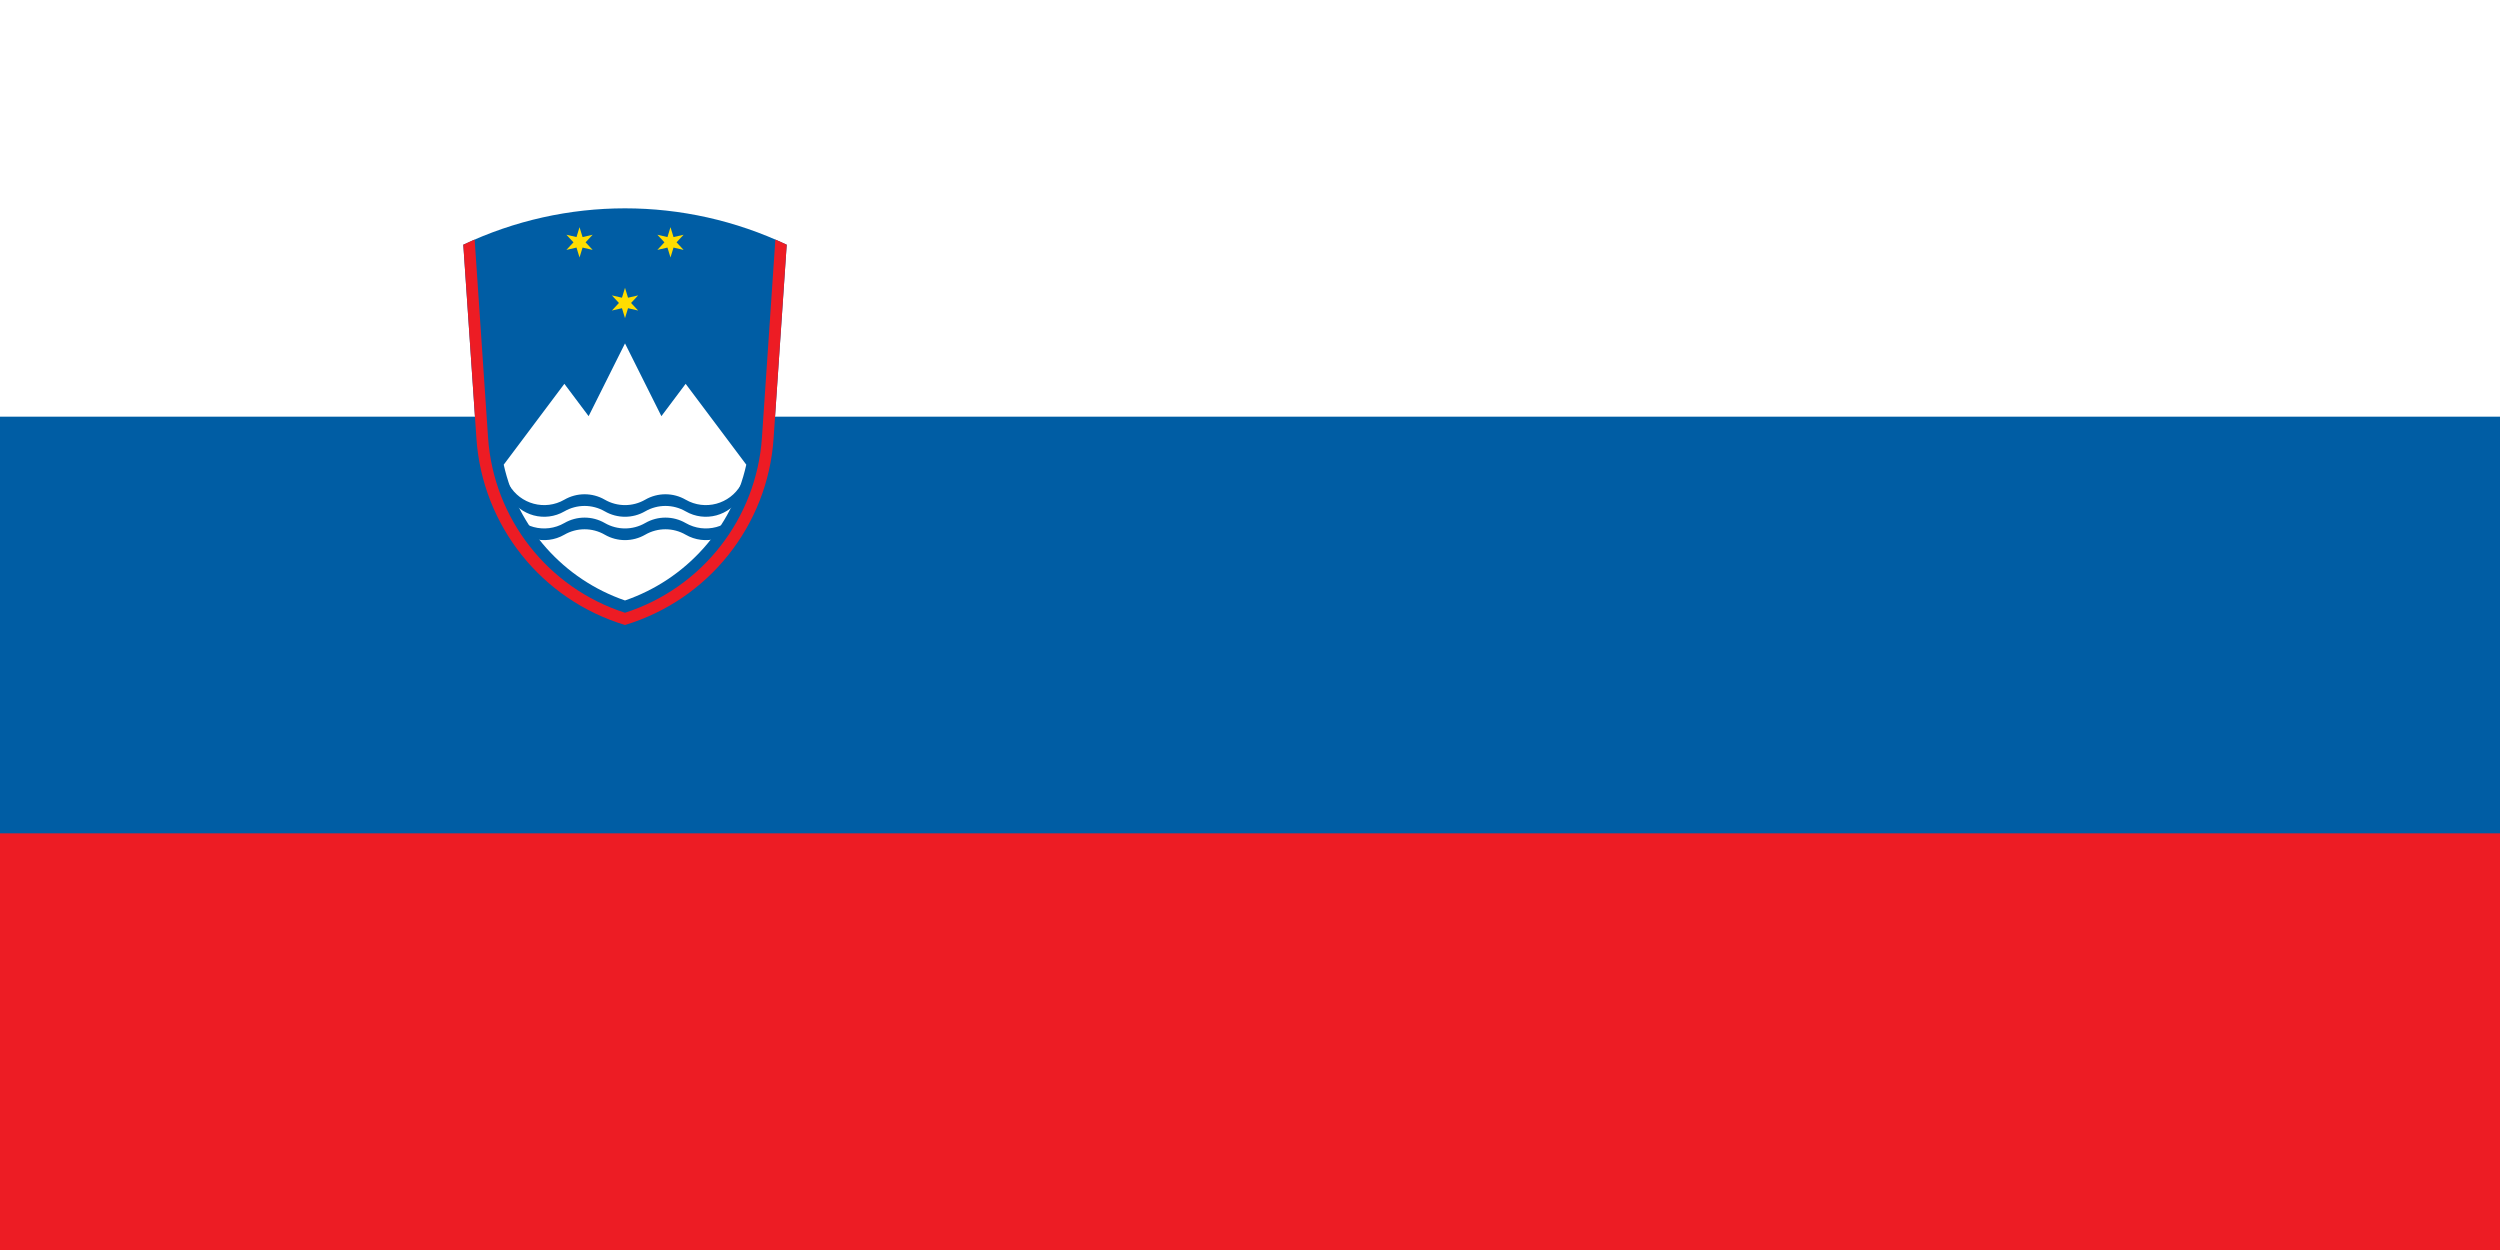
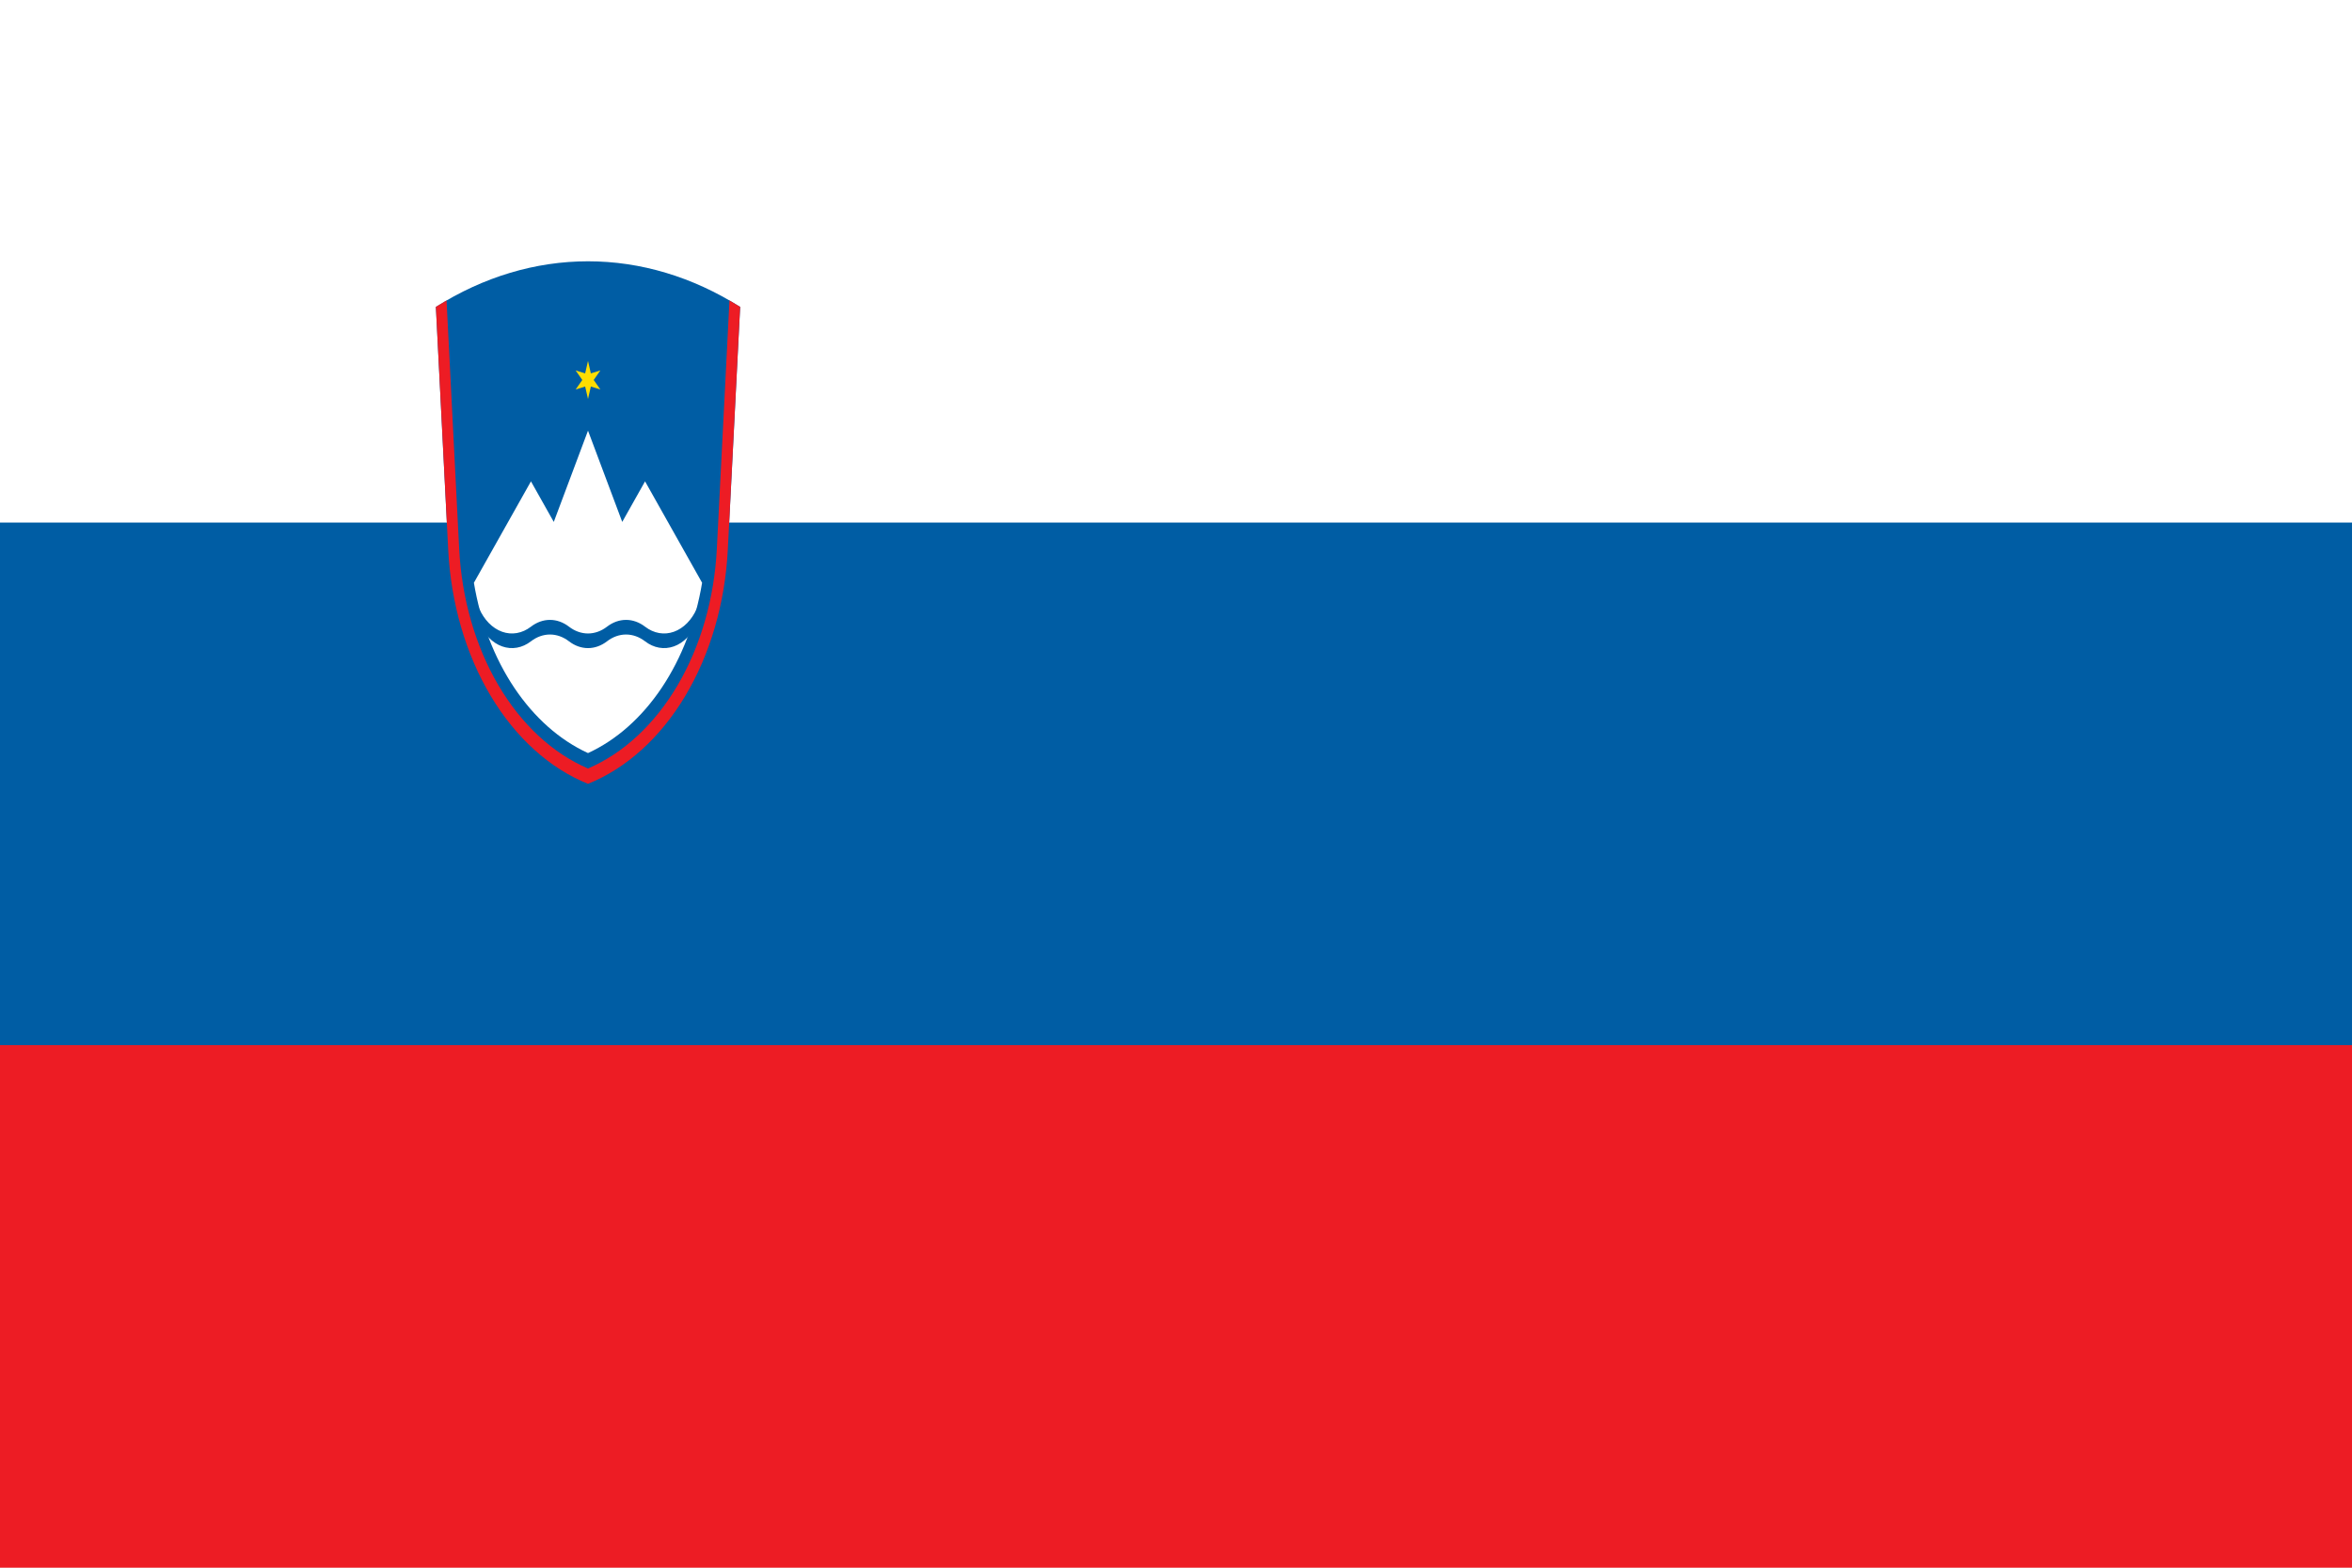
- <svg xmlns="http://www.w3.org/2000/svg" xmlns:xlink="http://www.w3.org/1999/xlink" height="600" width="1200" version="1.1" viewBox="0 0 12 6">
-   <rect width="12" fill="#ed1c24" height="6" />
-   <rect width="12" fill="#005da4" height="4" />
-   <rect width="12" fill="#fff" height="2" />
-   <g transform="translate(2.2238 1) scale(.12937)">
-     <svg width="12" viewBox="-120 -190.223 240 309.188" height="15.459">
-       <path d="m110.26-19.478l9.74-143.75a280.22 280.22 0 0 0 -240 0l9.74 143.75a155.61 155.61 0 0 0 110.26 138.45 155.61 155.61 0 0 0 110.26 -138.45" fill="#005da4" />
-       <path d="m-90 0a138.29 138.29 0 0 0 90 100.77 138.29 138.29 0 0 0 90 -100.77l-45-60-18 24-27-54-27 54-18-24-45 60" fill="#fff" />
-       <g id="wave" fill="#005da4" transform="scale(5) translate(0 5.1962)">
-         <path d="m-17.196-2.196a6 6 0 0 0 8.196 2.196 6 6 0 0 1 6 0 6 6 0 0 0 6 0 6 6 0 0 1 6 0 6 6 0 0 0 8.196 -2.196v1.732a6 6 0 0 1 -8.196 2.196 6 6 0 0 0 -6 0 6 6 0 0 1 -6 0 6 6 0 0 0 -6 0 6 6 0 0 1 -8.196 -2.196z" />
-       </g>
-       <use xlink:href="#wave" transform="translate(0 17.321)" />
-       <g id="s" transform="translate(0,-120) scale(2.25)">
-         <path stroke-width=".2" d="m0-5l1 3.268 3.33-0.768-2.33 2.5 2.33 2.5-3.33-0.768-1 3.268-1-3.268-3.33 0.768 2.33-2.5-2.33-2.5 3.33 0.768z" fill="#fd0" />
-       </g>
-       <use xlink:href="#s" transform="translate(-33.75,-45)" />
-       <use xlink:href="#s" transform="translate(33.75,-45)" />
-       <path d="m-111.58-167.05l9.96 146.99a146.95 146.95 0 0 0 101.62 129.95 146.95 146.95 0 0 0 101.62 -129.95l9.96-146.99a280.22 280.22 0 0 0 8.42 3.82l-9.74 143.75a155.61 155.61 0 0 1 -110.26 138.45 155.61 155.61 0 0 1 -110.26 -138.45l-9.74-143.75a280.22 280.22 0 0 0 8.42 -3.82" fill="#ed1c24" />
-     </svg>
+ <svg xmlns="http://www.w3.org/2000/svg" width="900" height="600" viewBox="0 0 900 600" fill="none">
+   <path d="M900 0H0V600H900V0Z" fill="#ED1C24" />
+   <path d="M900 0H0V400H900V0Z" fill="#005DA4" />
+   <path d="M900 0H0V200H900V0Z" fill="white" />
+   <g clip-path="url(#clip0_103_2783)">
+     <path d="M278.502 210.447L283.227 117.465C265.032 105.968 245.148 100.004 225.012 100.004C204.877 100.004 184.993 105.968 166.797 117.465L171.522 210.447C172.559 230.852 178.233 250.353 187.788 266.351C197.344 282.35 210.328 294.087 225.012 300.001C239.696 294.087 252.68 282.35 262.236 266.351C271.792 250.353 277.466 230.852 278.502 210.447" fill="#005DA4" />
+     <path d="M181.34 223.042C183.829 237.979 189.15 251.814 196.794 263.226C204.439 274.638 214.15 283.245 225.002 288.223C235.853 283.245 245.564 274.638 253.209 263.226C260.853 251.814 266.174 237.979 268.663 223.042L246.832 184.232L238.1 199.756L225.002 164.827L211.903 199.756L203.171 184.232L181.34 223.042Z" fill="white" />
+     <path d="M183.291 232.745C184.246 234.952 185.518 236.886 187.035 238.438C188.551 239.989 190.282 241.127 192.128 241.787C193.974 242.446 195.899 242.614 197.794 242.282C199.689 241.949 201.516 241.122 203.171 239.848C205.384 238.145 207.894 237.248 210.448 237.248C213.003 237.248 215.513 238.145 217.725 239.848C219.938 241.551 222.447 242.448 225.002 242.448C227.557 242.448 230.066 241.551 232.279 239.848C234.491 238.145 237.001 237.248 239.556 237.248C242.11 237.248 244.62 238.145 246.833 239.848C248.488 241.122 250.315 241.949 252.21 242.282C254.105 242.614 256.03 242.446 257.876 241.787C259.722 241.127 261.453 239.989 262.969 238.438C264.486 236.886 265.758 234.952 266.714 232.745V238.347C265.758 240.554 264.486 242.488 262.969 244.039C261.453 245.591 259.722 246.729 257.876 247.388C256.03 248.048 254.105 248.216 252.21 247.883C250.315 247.551 248.488 246.724 246.833 245.45C244.62 243.746 242.11 242.85 239.556 242.85C237.001 242.85 234.491 243.746 232.279 245.45C230.066 247.153 227.557 248.049 225.002 248.049C222.447 248.049 219.938 247.153 217.725 245.45C215.513 243.746 213.003 242.85 210.448 242.85C207.894 242.85 205.384 243.746 203.171 245.45C201.516 246.724 199.689 247.551 197.794 247.883C195.899 248.216 193.974 248.048 192.128 247.388C190.282 246.729 188.551 245.591 187.035 244.039C185.518 242.488 184.246 240.554 183.291 238.347V232.745Z" fill="#005DA4" />
+     <path d="M225.001 138.146L226.093 142.902L229.728 141.784L227.184 145.422L229.728 149.061L226.093 147.943L225.001 152.699L223.91 147.943L220.275 149.061L222.818 145.422L220.275 141.784L223.91 142.902L225.001 138.146Z" fill="#FFDD00" />
+     <path d="M170.872 114.989L175.704 210.067C176.669 229.047 181.883 247.204 190.672 262.189C199.461 277.174 211.42 288.299 225.002 294.123C238.584 288.299 250.543 277.174 259.332 262.189C268.121 247.204 273.335 229.047 274.3 210.067L279.132 114.989C280.484 115.843 281.845 116.667 283.217 117.46L278.492 210.442C277.456 230.848 271.782 250.348 262.226 266.347C252.67 282.345 239.686 294.083 225.002 299.996C210.318 294.083 197.334 282.345 187.778 266.347C178.222 250.348 172.549 230.848 171.512 210.442L166.787 117.46C168.159 116.667 169.521 115.843 170.872 114.989" fill="#ED1C24" />
  </g>
+   <defs>
+     <clipPath id="clip0_103_2783">
+       <rect width="116.433" height="199.993" fill="white" transform="translate(166.785 100)" />
+     </clipPath>
+   </defs>
</svg>
